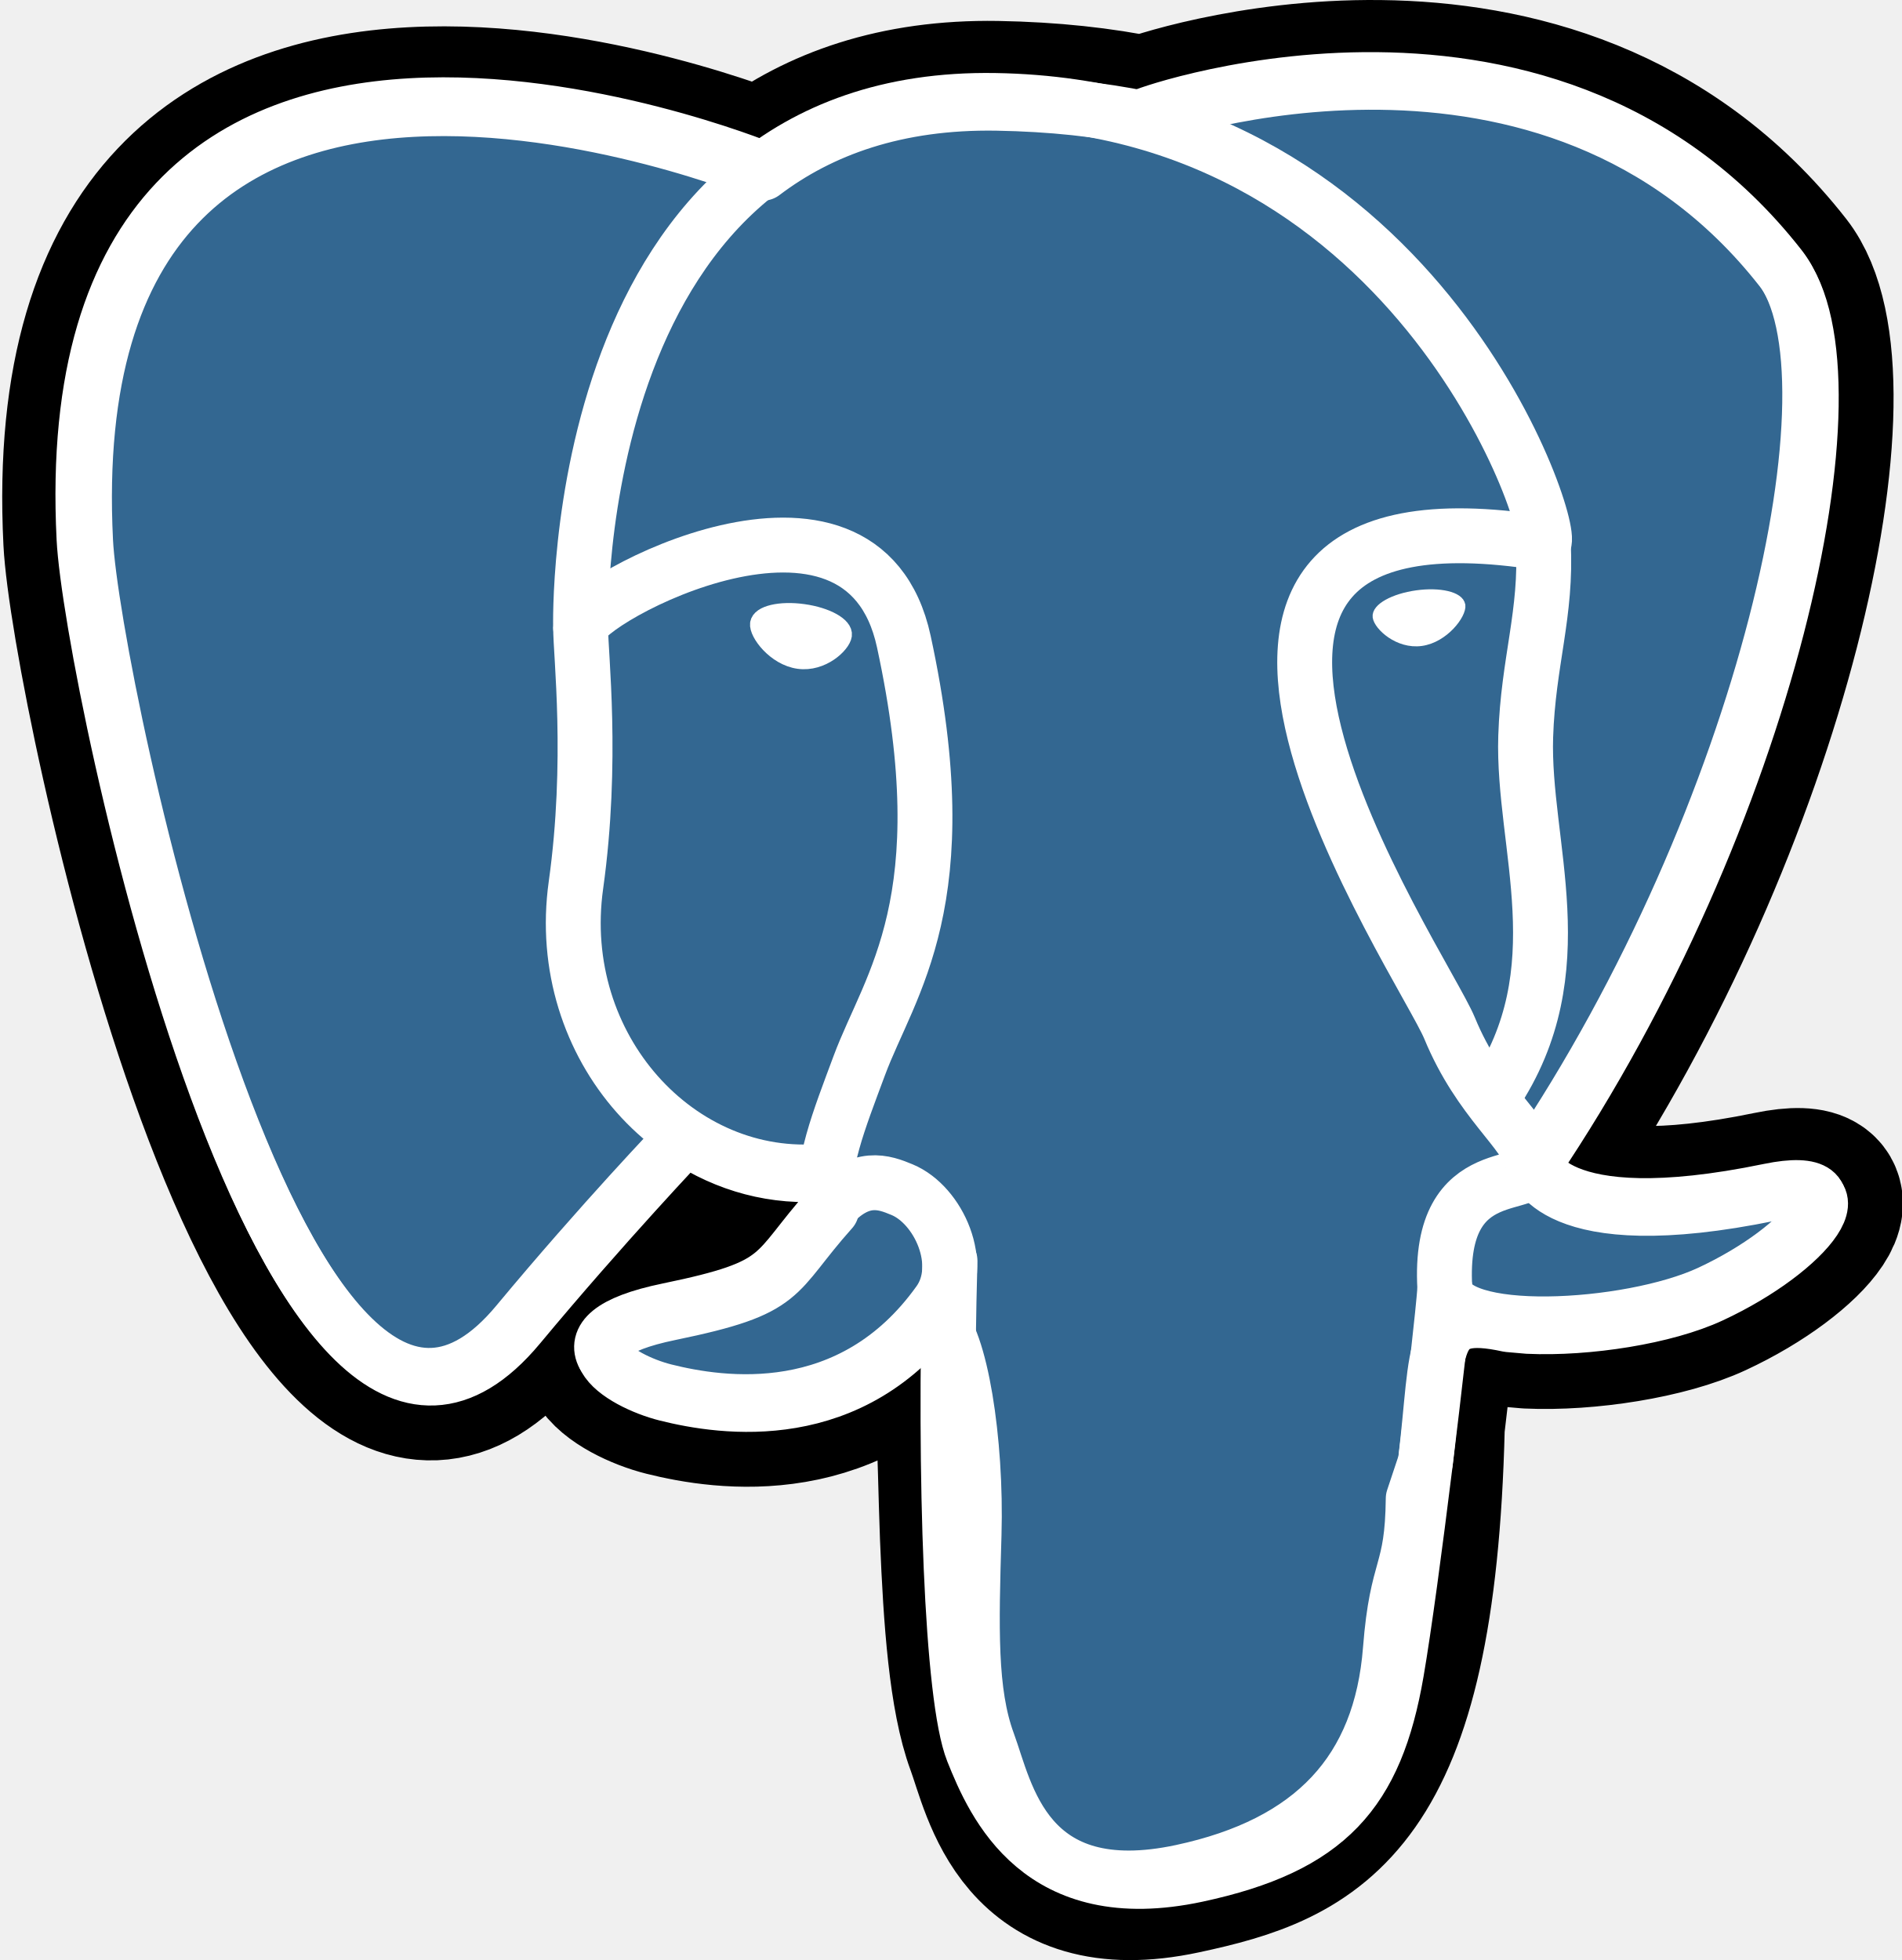
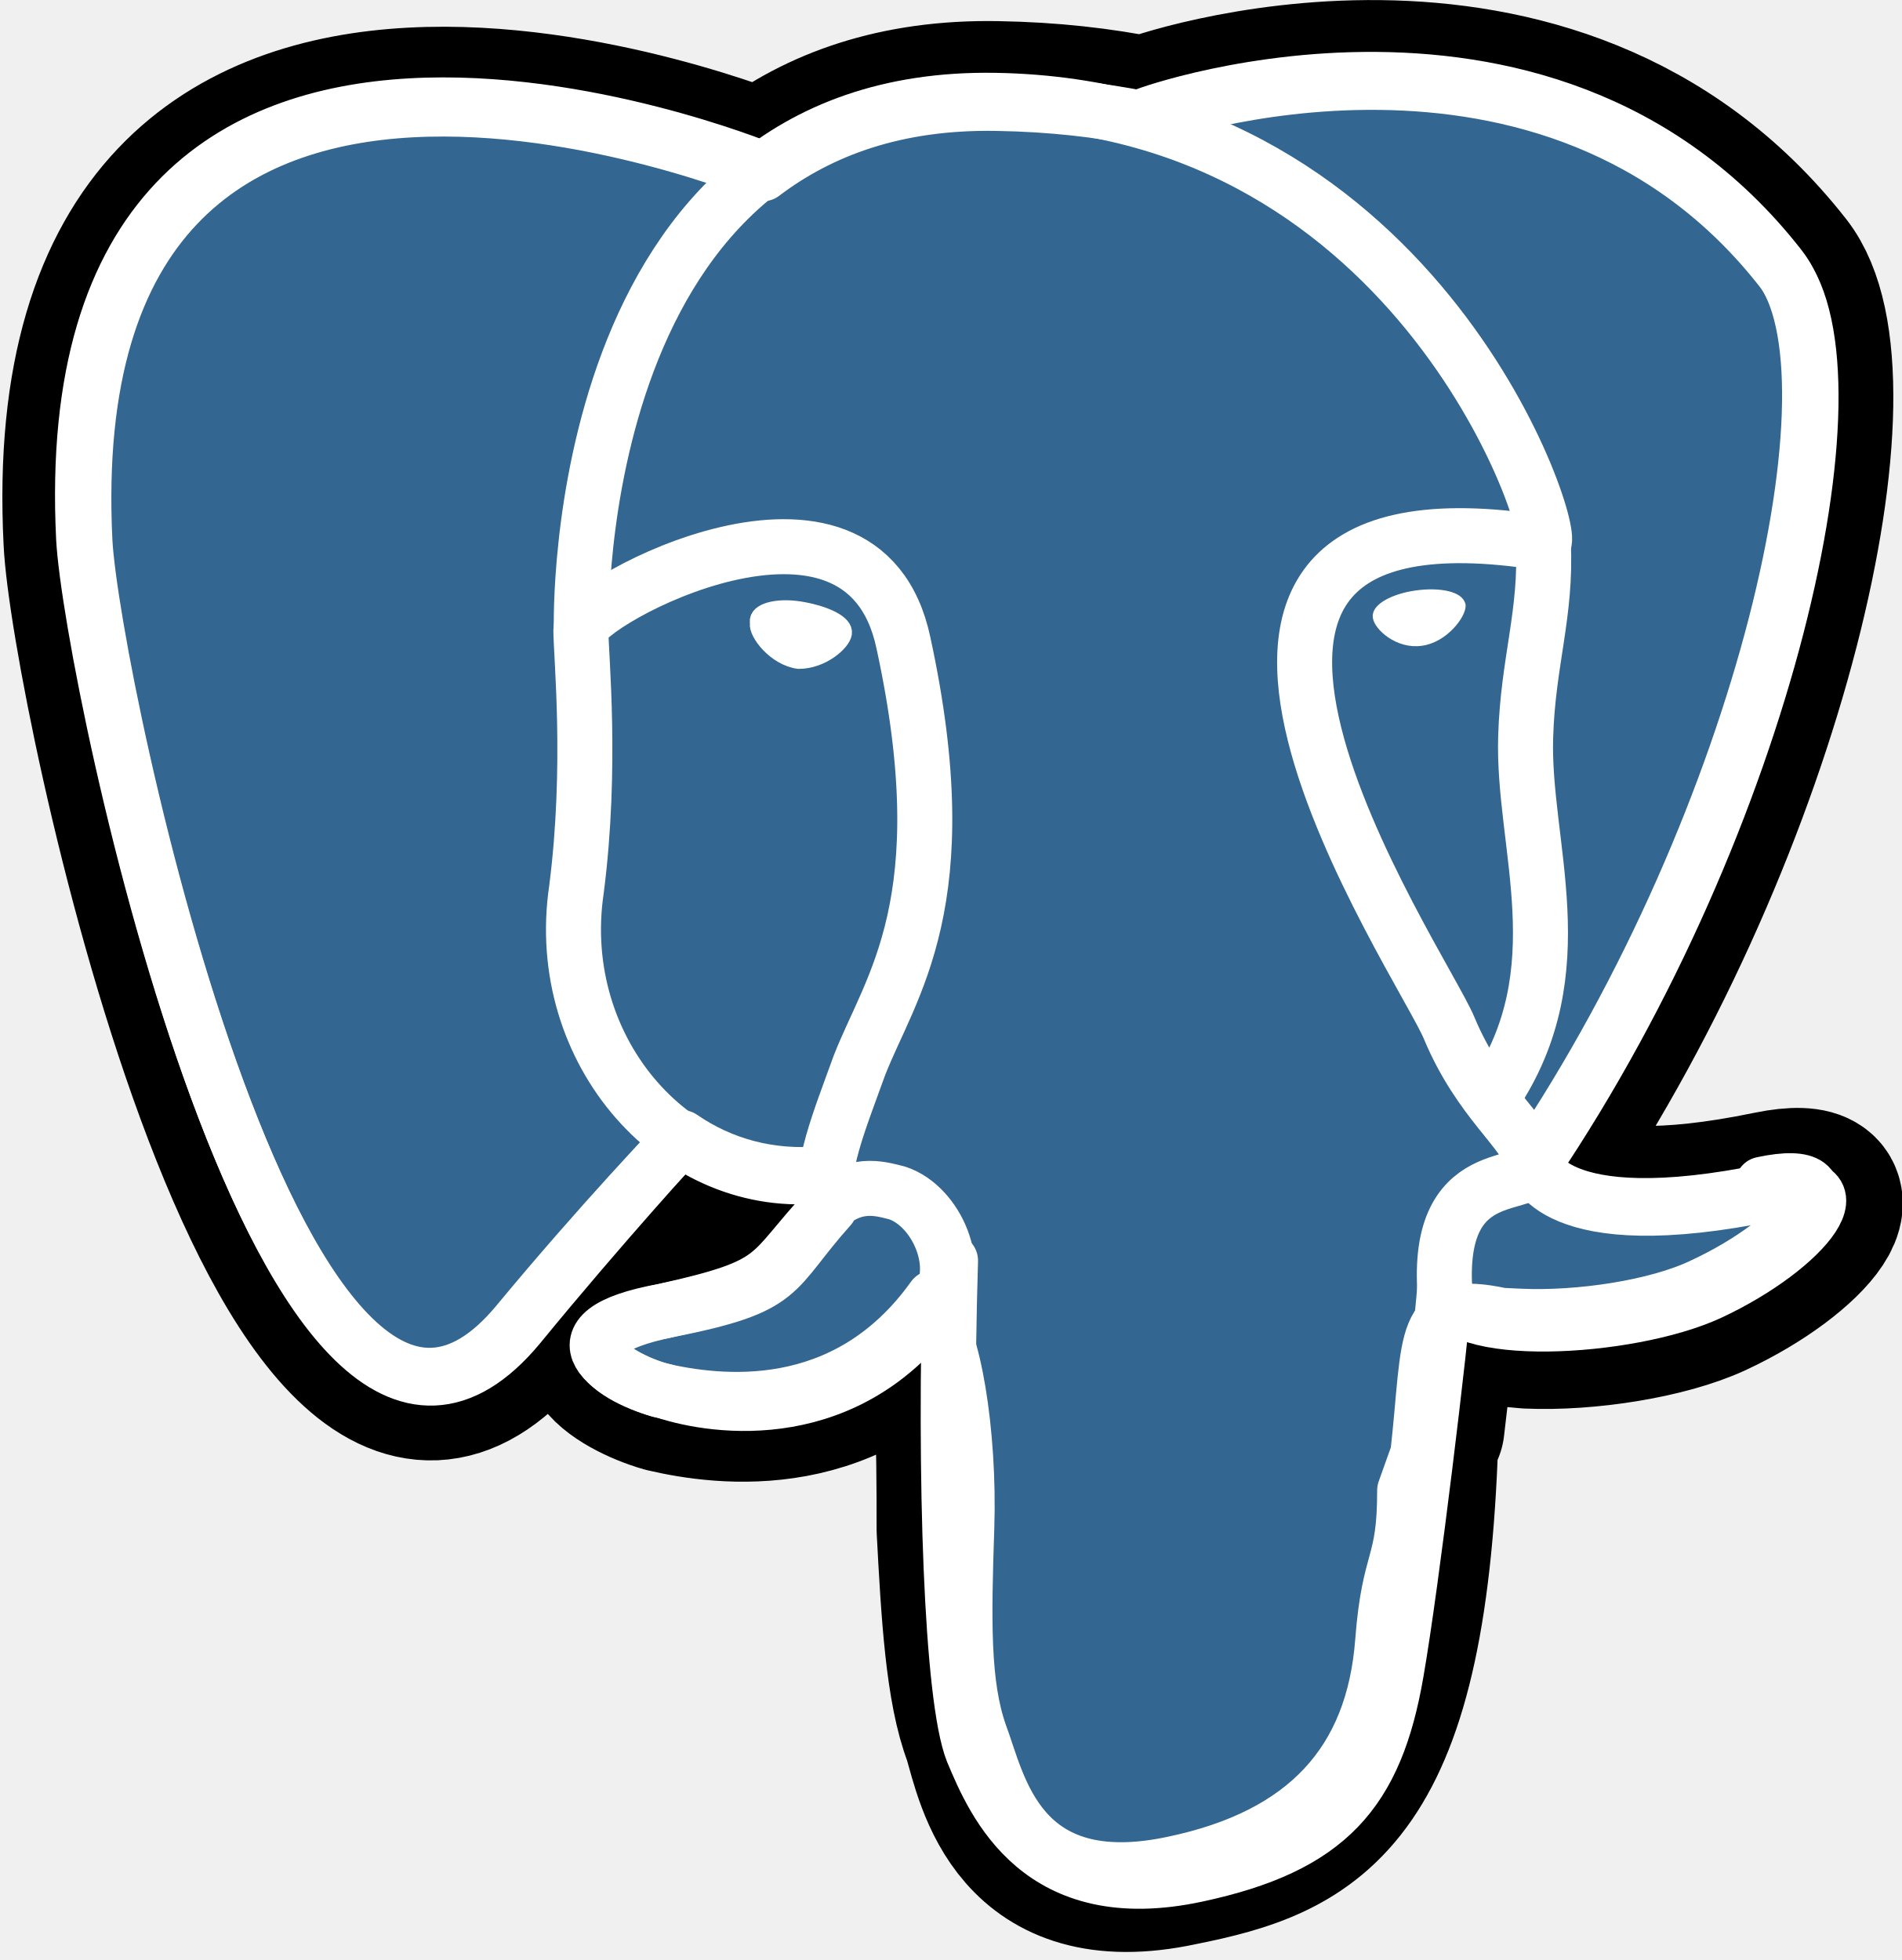
- <svg xmlns="http://www.w3.org/2000/svg" width="432.07" height="445.38" viewBox="0 0 432.07 445.38" xml:space="preserve">
-   <g id="orginal" stroke="#000" />
-   <g id="Layer_x0020_3" style="fill:none;stroke-linecap:round;stroke-linejoin:round;stroke-width:12.47;stroke:#FFF">
-     <path d="M323.21 324.23c2.83-23.6 1.98-27.06 19.56-23.24l4.46 0.39c13.52 0.62 31.2-2.17 41.59-7 22.36-10.38 35.62-27.7 13.57-23.15 -50.3 10.38-53.75-6.65-53.75-6.65 53.11-78.8 75.31-178.84 56.15-203.32C352.51-5.53 262.04 26.05 260.52 26.87l-0.48 0.09c-9.94-2.06-21.06-3.29-33.55-3.5 -22.76-0.37-40.03 5.97-53.13 15.9 0 0-161.41-66.5-153.9 83.63 1.6 31.94 45.78 241.66 98.47 178.31 19.26-23.16 37.87-42.75 37.87-42.75 9.24 6.14 20.31 9.27 31.91 8.15l0.9-0.76c-0.28 2.88-0.16 5.69 0.36 9.02 -13.57 15.17-9.58 17.83-36.72 23.42 -27.46 5.66-11.33 15.73-0.8 18.37 12.77 3.19 42.31 7.72 62.27-20.22l-0.79 3.19c5.33 4.26 4.97 30.62 5.72 49.45 0.76 18.83 2.02 36.41 5.86 46.77 3.84 10.36 8.37 37.05 44.04 29.41 29.81-6.39 52.6-15.58 54.68-101.11" style="fill:#000;stroke-width:37.4;stroke:#000" />
-     <path d="M402.4 271.23c-50.3 10.38-53.76-6.65-53.76-6.65 53.11-78.81 75.31-178.84 56.15-203.33 -52.27-66.78-142.75-35.2-144.26-34.38l-0.49 0.09c-9.94-2.06-21.06-3.29-33.56-3.5 -22.76-0.37-40.03 5.97-53.13 15.9 0 0-161.41-66.49-153.9 83.63 1.6 31.94 45.78 241.66 98.47 178.31 19.26-23.16 37.87-42.75 37.87-42.75 9.24 6.14 20.31 9.27 31.91 8.15l0.9-0.76c-0.28 2.88-0.15 5.69 0.36 9.02 -13.57 15.17-9.59 17.83-36.72 23.42 -27.46 5.66-11.33 15.73-0.8 18.37 12.77 3.19 42.31 7.72 62.27-20.22l-0.8 3.19c5.32 4.26 9.05 27.71 8.43 48.97 -0.63 21.26-1.04 35.85 3.15 47.25 4.19 11.4 8.37 37.05 44.04 29.41 29.81-6.39 45.26-22.94 47.41-50.55 1.53-19.63 4.98-16.73 5.19-34.28l2.77-8.31c3.19-26.61 0.51-35.2 18.87-31.2l4.46 0.39c13.52 0.62 31.21-2.17 41.59-7 22.36-10.38 35.62-27.7 13.57-23.15z" fill="#336791" />
-     <path d="M215.87 286.48c-1.38 49.52 0.35 99.38 5.19 111.5 4.85 12.12 15.22 35.69 50.9 28.05 29.81-6.39 40.65-18.76 45.36-46.05 3.47-20.08 10.15-75.85 11.01-87.28M173.1 38.26c0 0-161.52-66.02-154.01 84.11 1.6 31.94 45.78 241.66 98.47 178.32 19.26-23.17 36.67-41.33 36.67-41.33M260.35 26.21c-5.59 1.75 89.85-34.89 144.09 34.42 19.16 24.48-3.04 124.52-56.15 203.33" />
-     <path d="M348.28 263.95c0 0 3.46 17.04 53.76 6.65 22.04-4.55 8.78 12.77-13.58 23.16 -18.34 8.51-59.47 10.7-60.15-1.07 -1.73-30.35 21.65-21.13 19.96-28.74 -1.52-6.85-11.98-13.57-18.89-30.34 -6.04-14.63-82.8-126.85 21.29-110.18 3.81-0.79-27.15-99-124.55-100.6 -97.38-1.6-94.19 119.76-94.19 119.76" stroke-linejoin="bevel" />
-     <path d="M188.6 274.33c-13.58 15.17-9.58 17.83-36.72 23.42 -27.46 5.66-11.33 15.73-0.8 18.36 12.77 3.2 42.31 7.72 62.27-20.23 6.08-8.51-0.04-22.09-8.38-25.55 -4.03-1.67-9.43-3.76-16.36 3.99zM187.72 274.07c-1.37-8.92 2.93-19.53 7.54-31.94 6.92-18.63 22.89-37.26 10.12-96.34 -9.52-44.03-73.4-9.16-73.44-3.19 -0.04 5.97 2.89 30.26-1.07 58.55 -5.16 36.91 23.49 68.13 56.48 64.94" />
-     <path d="M172.52 141.7c-0.29 2.04 3.73 7.48 8.98 8.21 5.23 0.73 9.71-3.52 10-5.56 0.28-2.04-3.73-4.28-8.98-5.01 -5.24-0.73-9.72 0.33-10 2.37z" style="fill:#FFF;stroke-width:4.16" />
-     <path d="M331.94 137.54c0.28 2.04-3.73 7.48-8.98 8.21 -5.24 0.73-9.72-3.52-10.01-5.56 -0.28-2.04 3.74-4.28 8.98-5.01 5.24-0.73 9.72 0.33 10 2.37z" style="fill:#FFF;stroke-width:2.08" />
-     <path d="M350.68 123.43c0.86 15.99-3.44 26.89-3.99 43.91 -0.8 24.75 11.8 53.07-7.19 81.44" />
-     <path d="M0 60.23" stroke-width="3" />
+ <svg xmlns="http://www.w3.org/2000/svg" width="432.1" height="445.4">
+   <g fill="none" stroke="#FFF" stroke-width="12.5" stroke-linecap="round" stroke-linejoin="round">
+     <path fill="#000" stroke="#000" stroke-width="37.4" d="M323.2 324.2c2.8-23.6 2-27 19.6-23.2l4.4.4c13.5.6 31.2-2.2 41.6-7 22.4-10.4 35.6-27.7 13.6-23.2-50.3 10.4-53.8-6.6-53.8-6.6 53-78.8 75.3-179 56.2-203.3C352.5-5.5 262 26 260.5 27h-.5c-10-2-21-3.3-33.5-3.5-22.8-.4-40 6-53 16 0 0-161.6-66.6-154 83.5C21 155 65.2 364.7 118 301.3c19.2-23.2 37.8-42.8 37.8-42.8 9.2 6.2 20.3 9.3 32 8.2l.8-.8c-.3 2-.2 5 .4 9-13.6 15-9.6 17-36.8 23-27.4 5-11.3 15-.8 18 12.8 3 42.4 7 62.3-21l-.8 3.2c5 4.2 5 30.5 5 49.4 1 19 2 36.4 6 46.7 3 10.3 8 37 44 29.3 30-6 52-15 54-101" />
+     <path fill="#336791" d="M402.4 271.2c-50.3 10.4-53.8-6.6-53.8-6.6 53-78.8 75.3-179 56.2-203.3C352.5-5.5 262 26 260.5 27h-.5c-10-2-21-3.3-33.5-3.5-22.8-.4-40 6-53.2 16 0 0-161.4-66.6-154 83.5 1.7 32 46 241.7 98.6 178.3 19-23.2 37-42.8 37-42.8 9 6.2 20 9.3 32 8.2l1-.8c-1 2 0 5 0 9-14 15-10 17-37 23-27.7 5-11 15-1 18 13 3 42.2 7 62.2-21l-.7 3.2c5.2 4.2 9 27.6 8.3 49-.7 21-1 35.7 3 47 4.3 11.4 8.5 37 44 29.4 30-6.3 45.4-23 47.5-50.5 1.5-19.6 5-16.7 5-34.3l3-8.4c3-26.8.4-35.4 19-31.4l4.3.2c13.3.6 31-2 41.4-7 22.4-10.4 35.6-27.7 13.6-23z" />
+     <path d="M216 286.5c-1.5 49.5.2 99.4 5 111.5 5 12 15.3 35.7 51 28 29.8-6.4 40.6-18.7 45.3-46 3.5-20 10.2-76 11-87.3M173 38.3s-161.4-66-154 84c1.7 32 46 241.7 98.6 178.4 19.2-23.2 36.6-41.3 36.6-41.3M260.4 26.2c-5.6 1.8 89.8-35 144 34.4 19.2 24.5-3 124.6-56 203.4" />
+     <path d="M348.3 264s3.4 17 53.7 6.6c22-4.6 8.8 12.8-13.5 23.2-18.4 8.5-59.5 10.7-60.2-1-1.7-30.5 21.7-21.2 20-29-1.6-6.7-12-13.4-19-30.2-6-14.6-82.7-126.8 21.4-110.2 3.8-.8-27.2-99-124.6-100.6-97-1.6-94 119.8-94 119.8" stroke-linejoin="bevel" />
+     <path d="M188.6 274.3c-13.6 15.2-9.6 18-36.7 23.4-28 5.7-12 15.8-1 18.4 12 4 42 8 62-20 6-8 0-22-9-25-4-1-10-3-17 4zm-1-.2c-1.2-9 3-19 7.7-32 7-18 22.8-37 10-96-9.3-44-73.3-9-73.3-3s2.6 31-1 59c-5.5 37 23.2 69 56.2 65" />
+     <path fill="#FFF" stroke-width="4.2" d="M172.5 141.7c-.3 2 3.8 7.5 9 8.2 5.2 0 9.7-4 10-6 .3-2-3.7-4-9-5-5.2-1-9.7 0-10 2z" />
+     <path fill="#FFF" stroke-width="2.1" d="M332 137.5c.2 2-3.8 7.5-9 8.2-5.3.8-9.8-3.5-10-5.5-.3-2 3.7-4.3 9-5 5.2-.7 9.7.3 10 2.4z" />
+     <path d="M350.7 123.4c.8 16-3.5 27-4 44-.8 24.7 11.8 53-7.2 81.4" />
  </g>
</svg>
